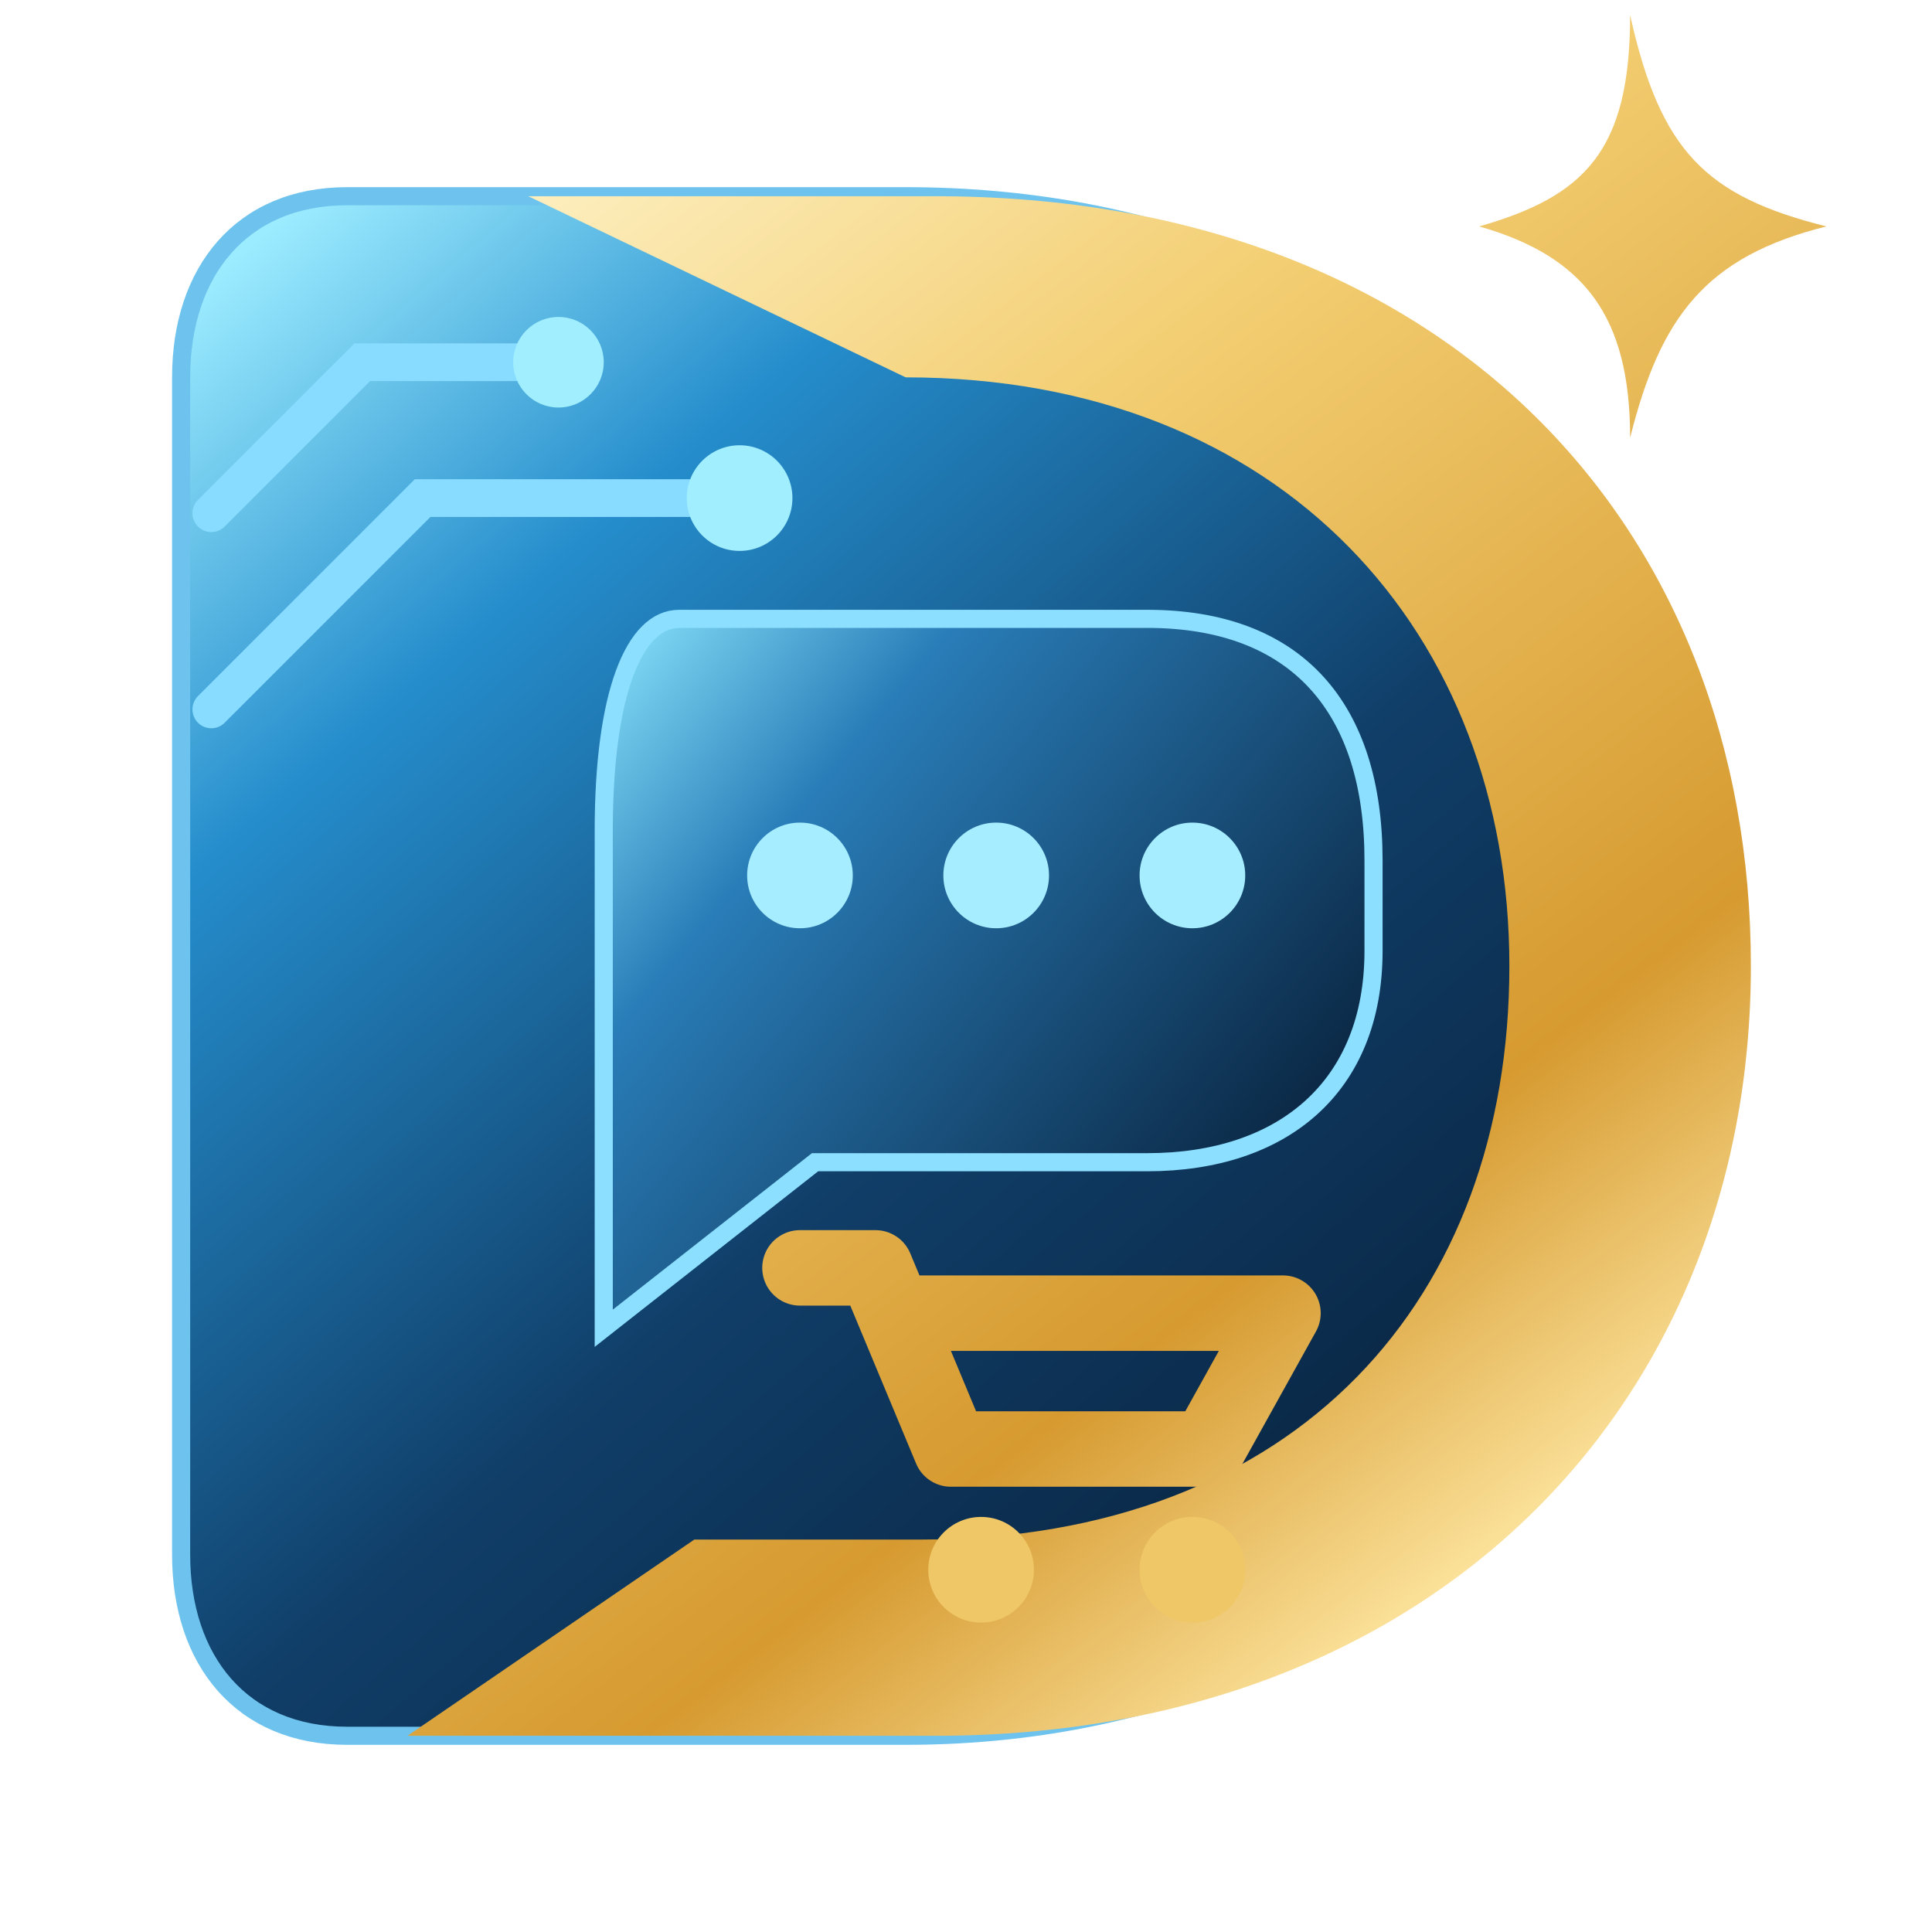
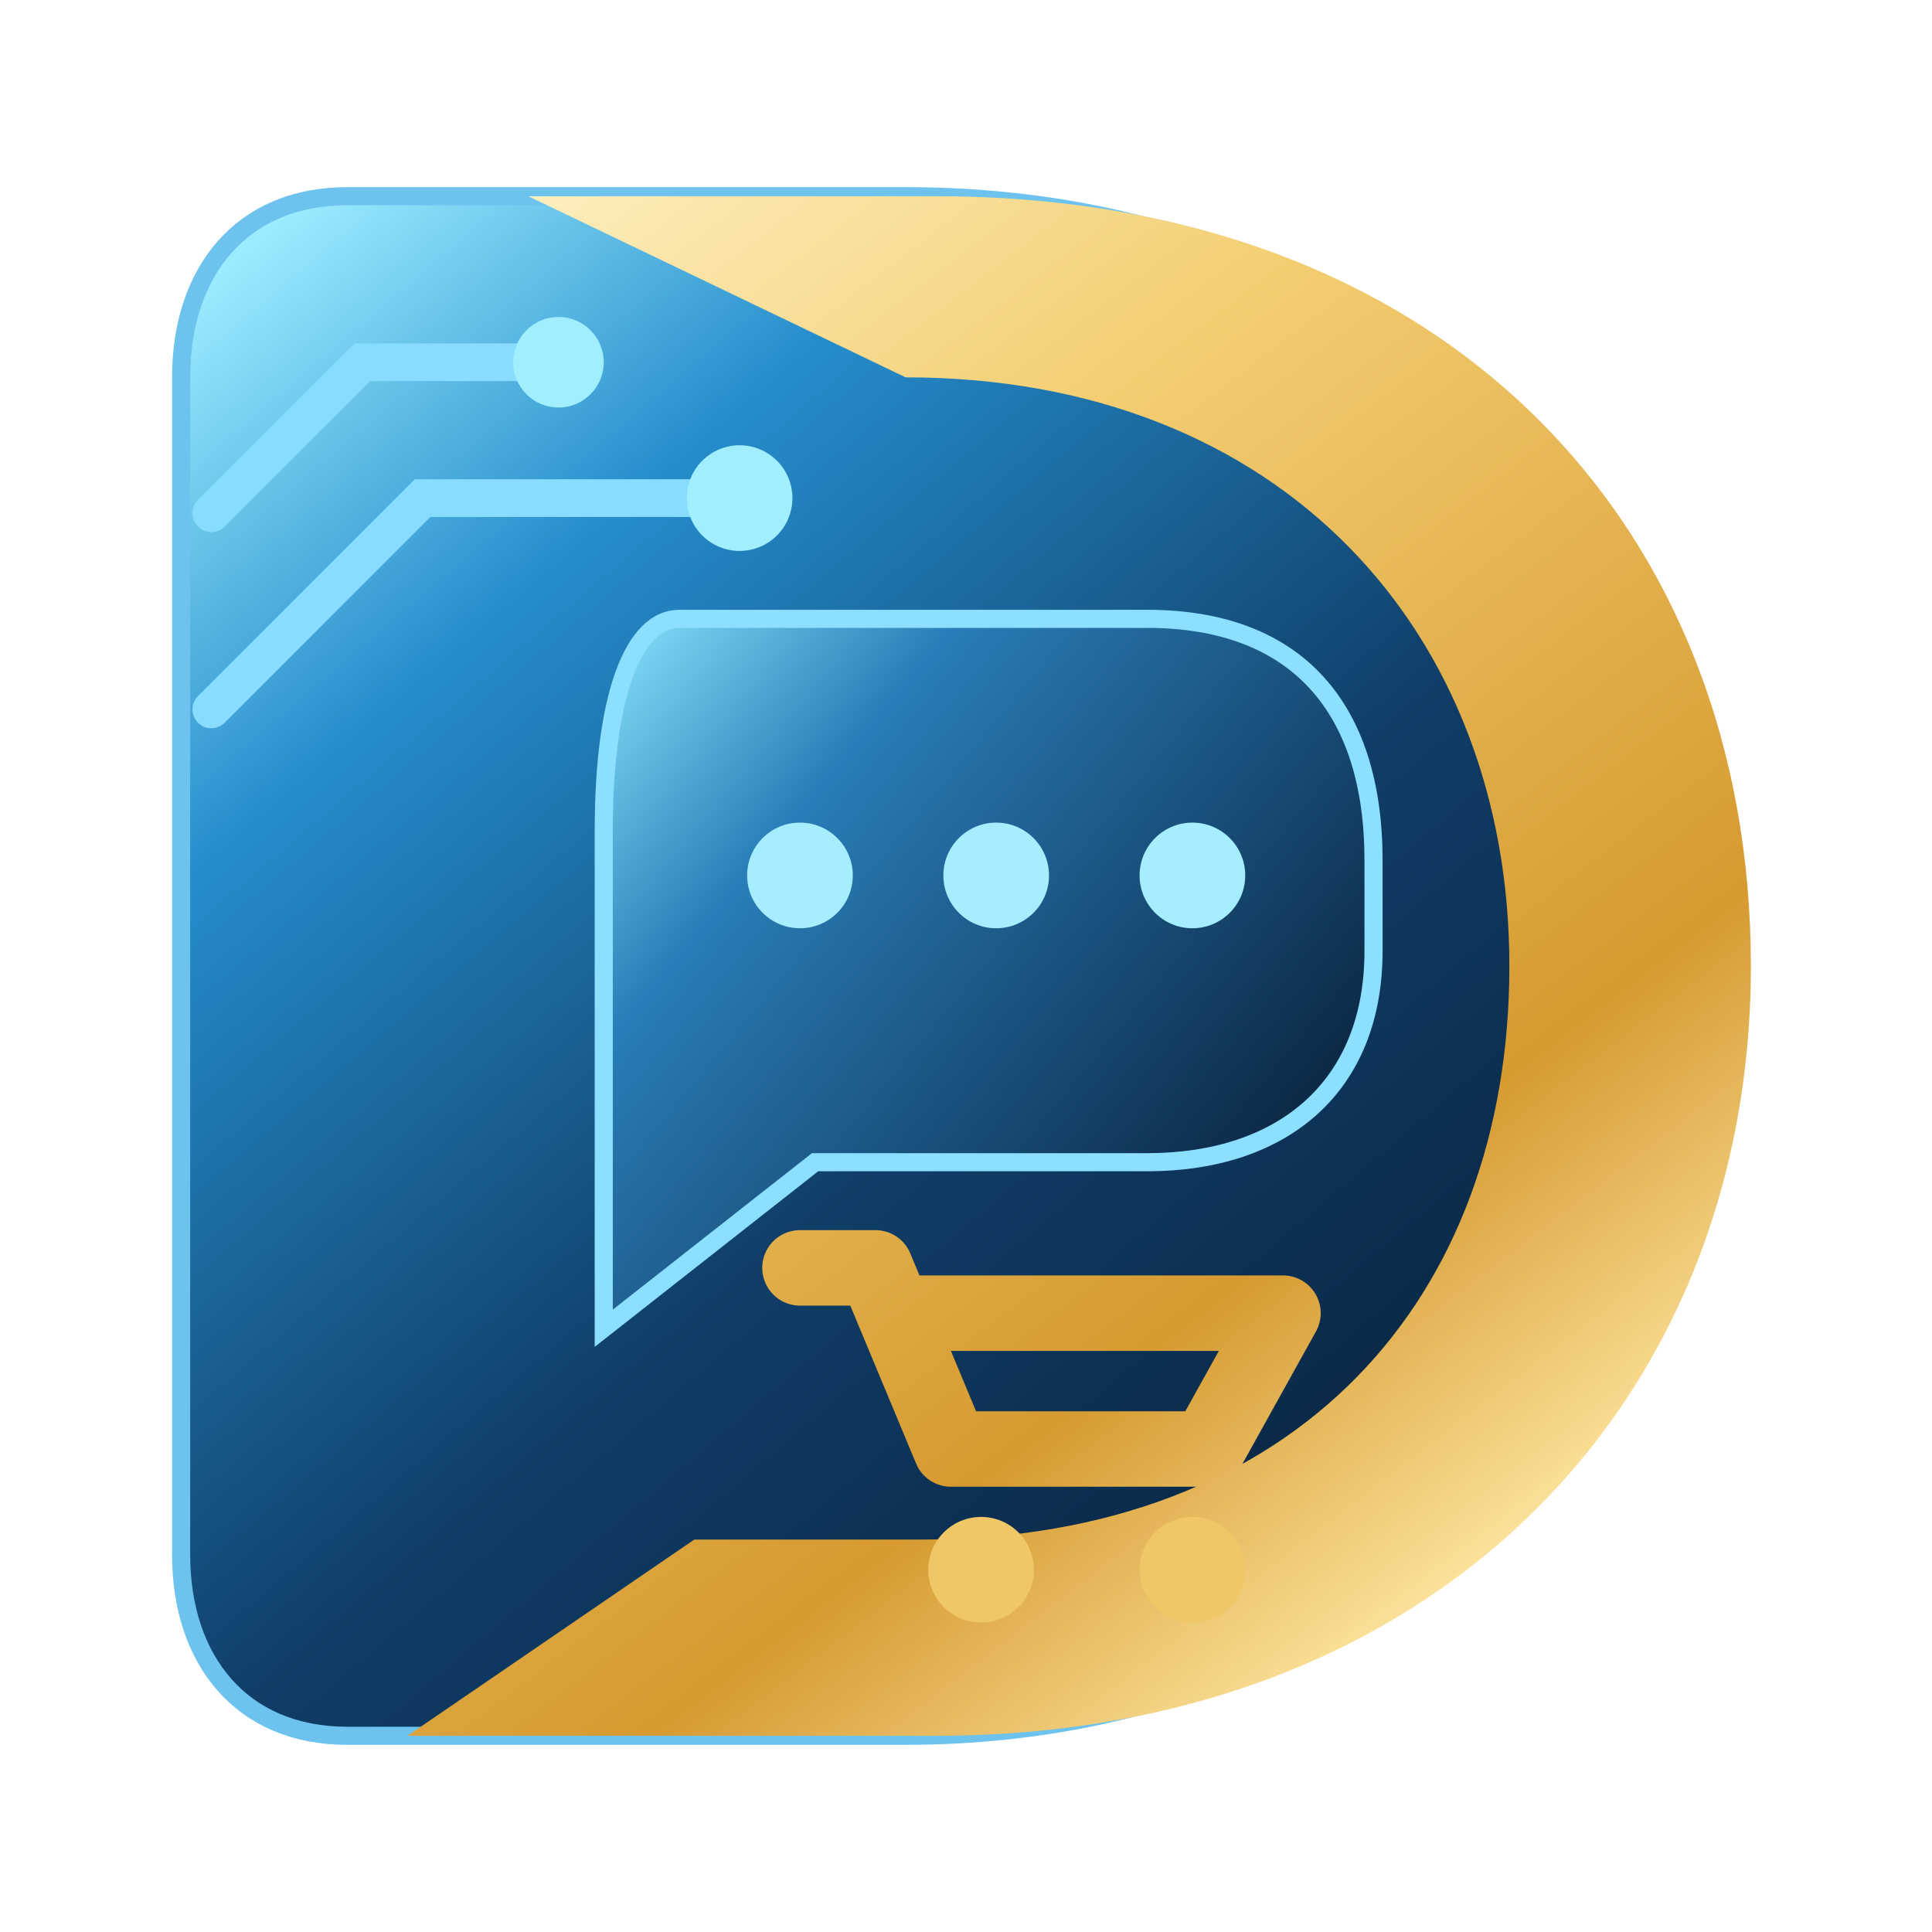
<svg xmlns="http://www.w3.org/2000/svg" viewBox="0 0 128 128" fill="none">
  <defs>
    <linearGradient id="blue" x1="18" y1="15" x2="104" y2="116" gradientUnits="userSpaceOnUse">
      <stop stop-color="#9cecff" />
      <stop offset=".22" stop-color="#258dcc" />
      <stop offset=".55" stop-color="#103e68" />
      <stop offset="1" stop-color="#06182e" />
    </linearGradient>
    <linearGradient id="gold" x1="30" y1="8" x2="113" y2="116" gradientUnits="userSpaceOnUse">
      <stop stop-color="#fff5ce" />
      <stop offset=".3" stop-color="#f3ce72" />
      <stop offset=".68" stop-color="#d69a30" />
      <stop offset=".88" stop-color="#ffe9a5" />
      <stop offset="1" stop-color="#b57419" />
    </linearGradient>
    <linearGradient id="bubble" x1="40" y1="40" x2="88" y2="80" gradientUnits="userSpaceOnUse">
      <stop stop-color="#8ee9ff" />
      <stop offset=".3" stop-color="#297db8" />
      <stop offset="1" stop-color="#071d36" />
    </linearGradient>
  </defs>
  <path d="M23 13H60C92 13 113 35 113 64S91 115 60 115H23C16 115 12 110 12 103V25C12 18 16 13 23 13Z" fill="url(#blue)" stroke="#6dc3ed" stroke-width="1.2" />
  <path d="M35 13H62C96 13 116 35 116 64S95 115 62 115H27L46 102H61C86 102 100 86 100 64S85 25 60 25Z" fill="url(#gold)" />
  <path d="M14 47L28 33H48M14 34L24 24H36" stroke="#88dcff" stroke-width="2.5" stroke-linecap="round" />
  <circle cx="49" cy="33" r="3.5" fill="#a1eeff" />
  <circle cx="37" cy="24" r="3" fill="#a1eeff" />
  <path d="M45 41H76C86 41 91 47 91 57V63C91 72 85 77 76 77H54L40 88V55C40 46 42 41 45 41Z" fill="url(#bubble)" stroke="#8cdfff" stroke-width="1.2" />
  <g fill="#a6edff">
    <circle cx="53" cy="58" r="3.5" />
    <circle cx="66" cy="58" r="3.5" />
    <circle cx="79" cy="58" r="3.5" />
  </g>
  <path d="M53 84H58L63 96H80L85 87H61" stroke="url(#gold)" stroke-width="5" stroke-linecap="round" stroke-linejoin="round" />
  <circle cx="65" cy="104" r="3.5" fill="#efc766" />
  <circle cx="79" cy="104" r="3.5" fill="#efc766" />
-   <path d="M108 1C108 10 105 13 98 15C105 17 108 21 108 29C110 21 113 17 121 15C113 13 110 10 108 1Z" fill="url(#gold)" />
</svg>
